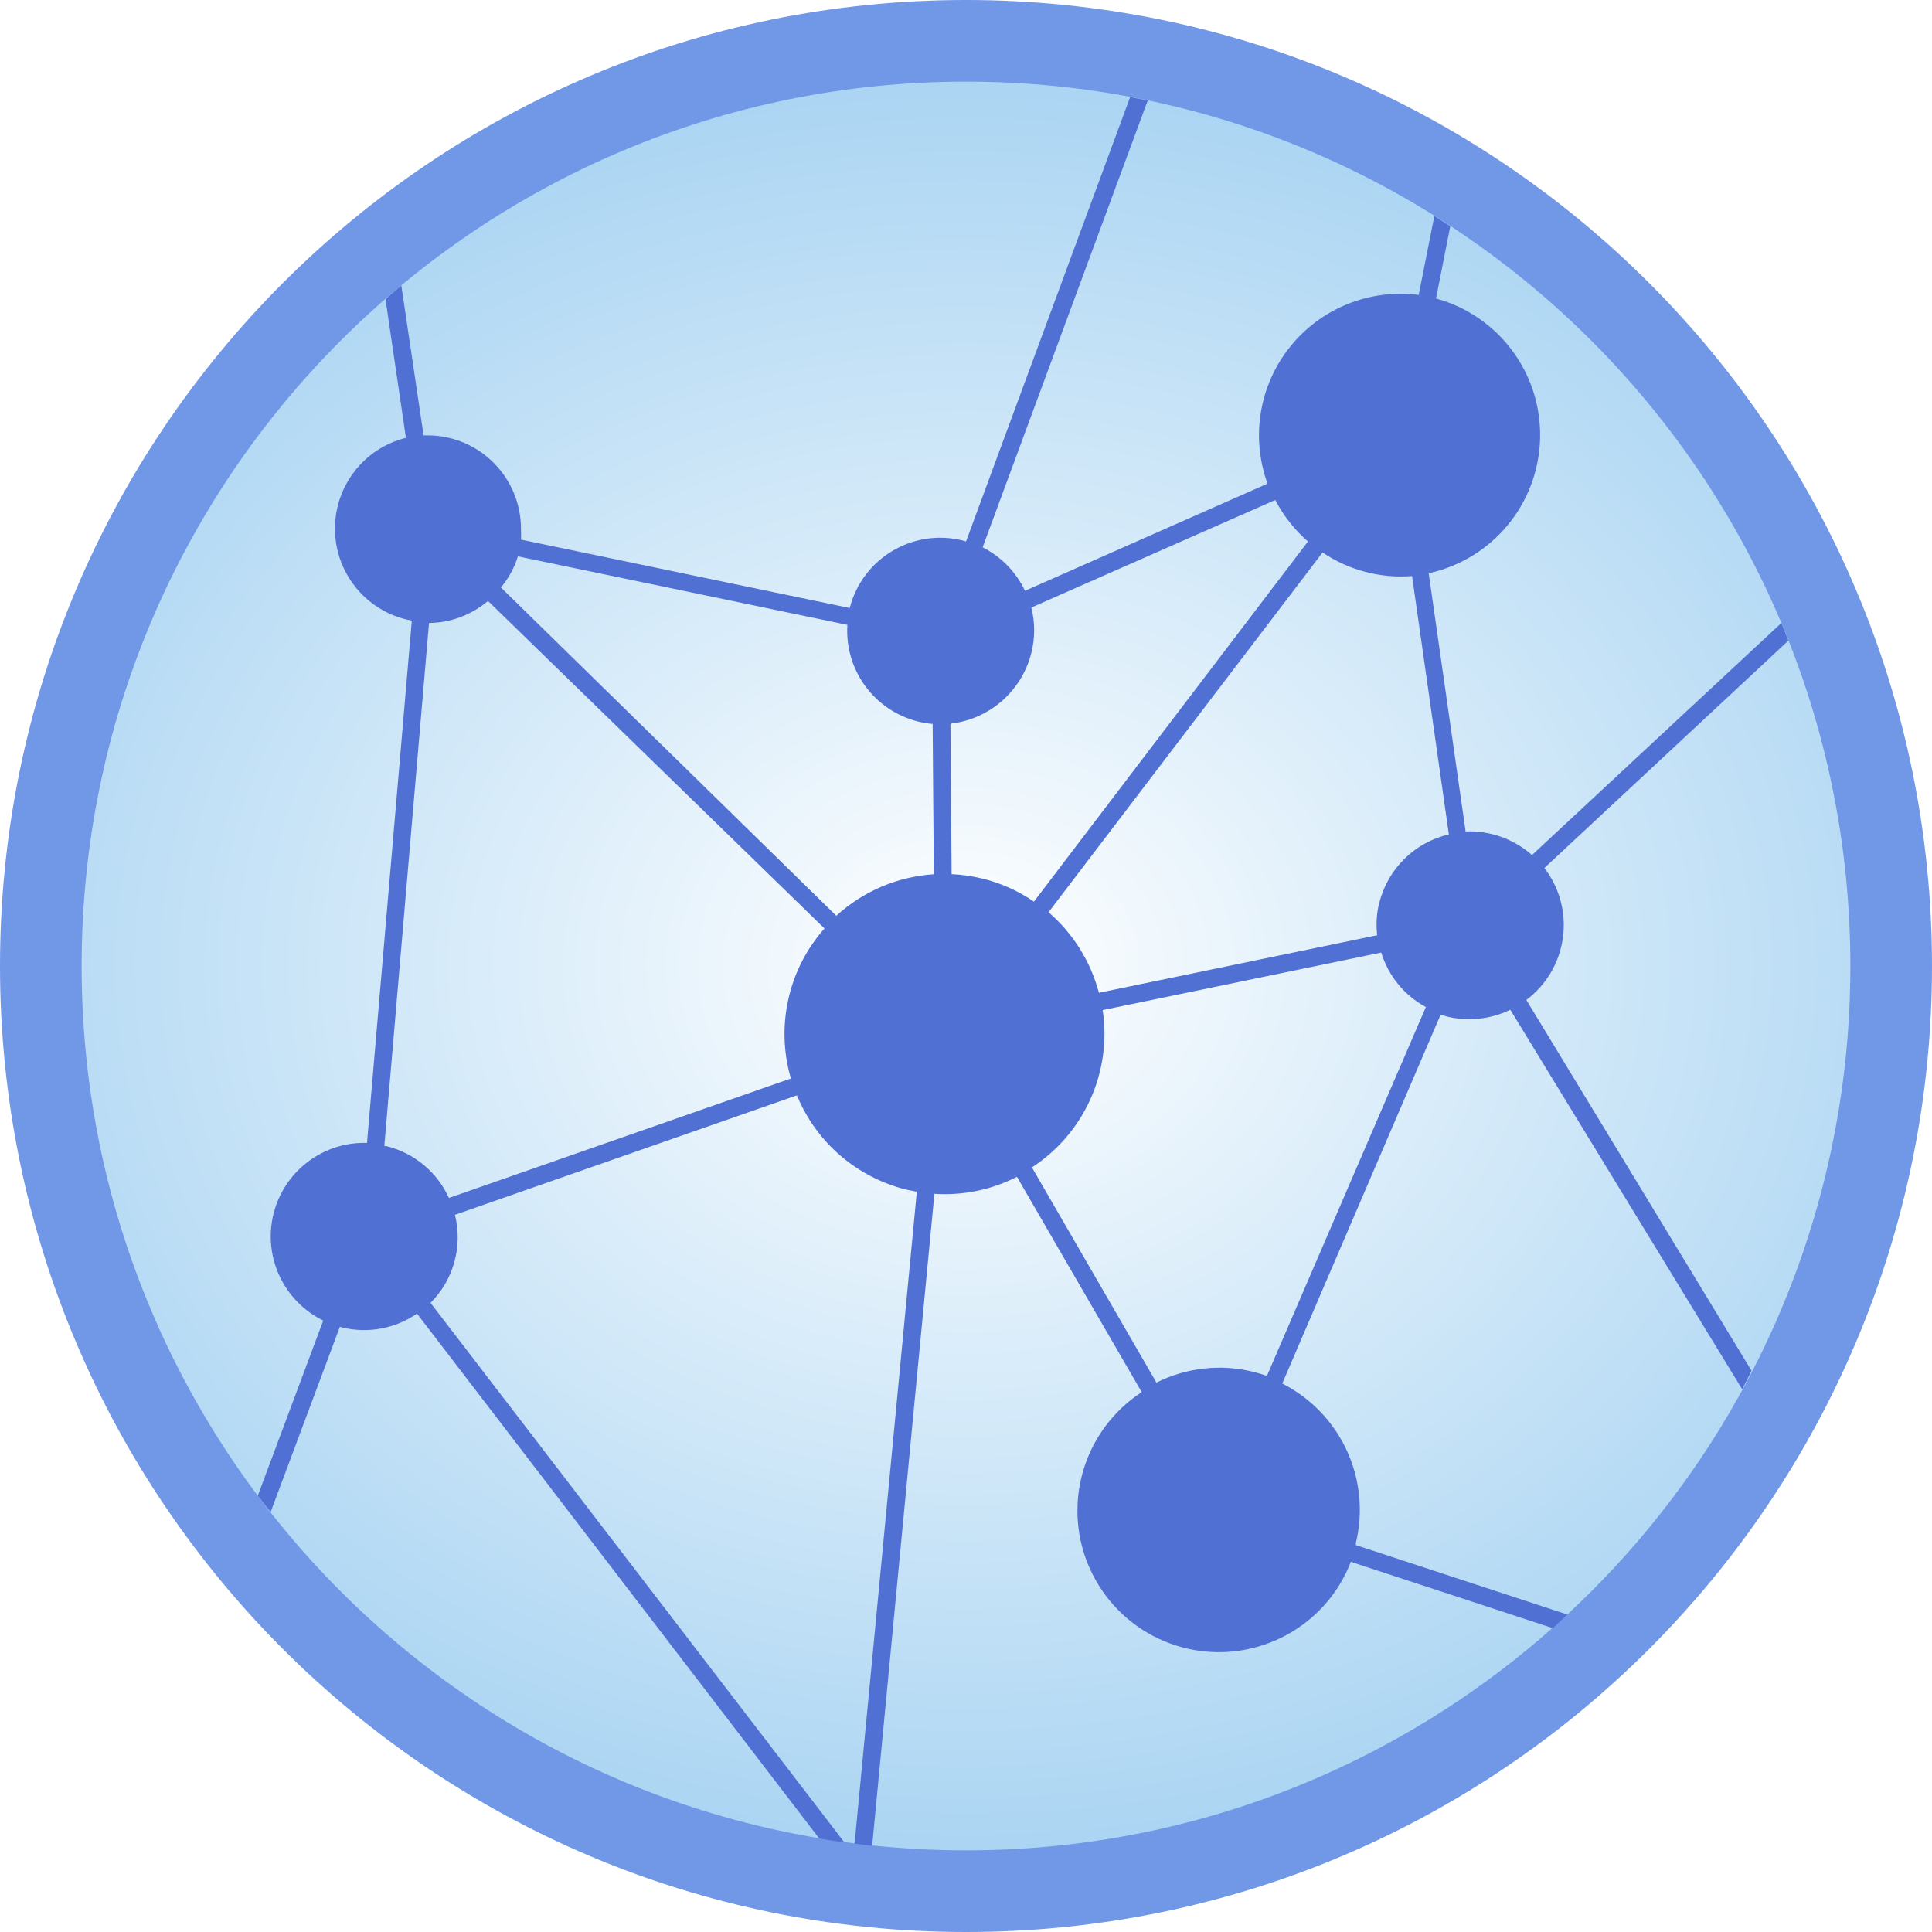
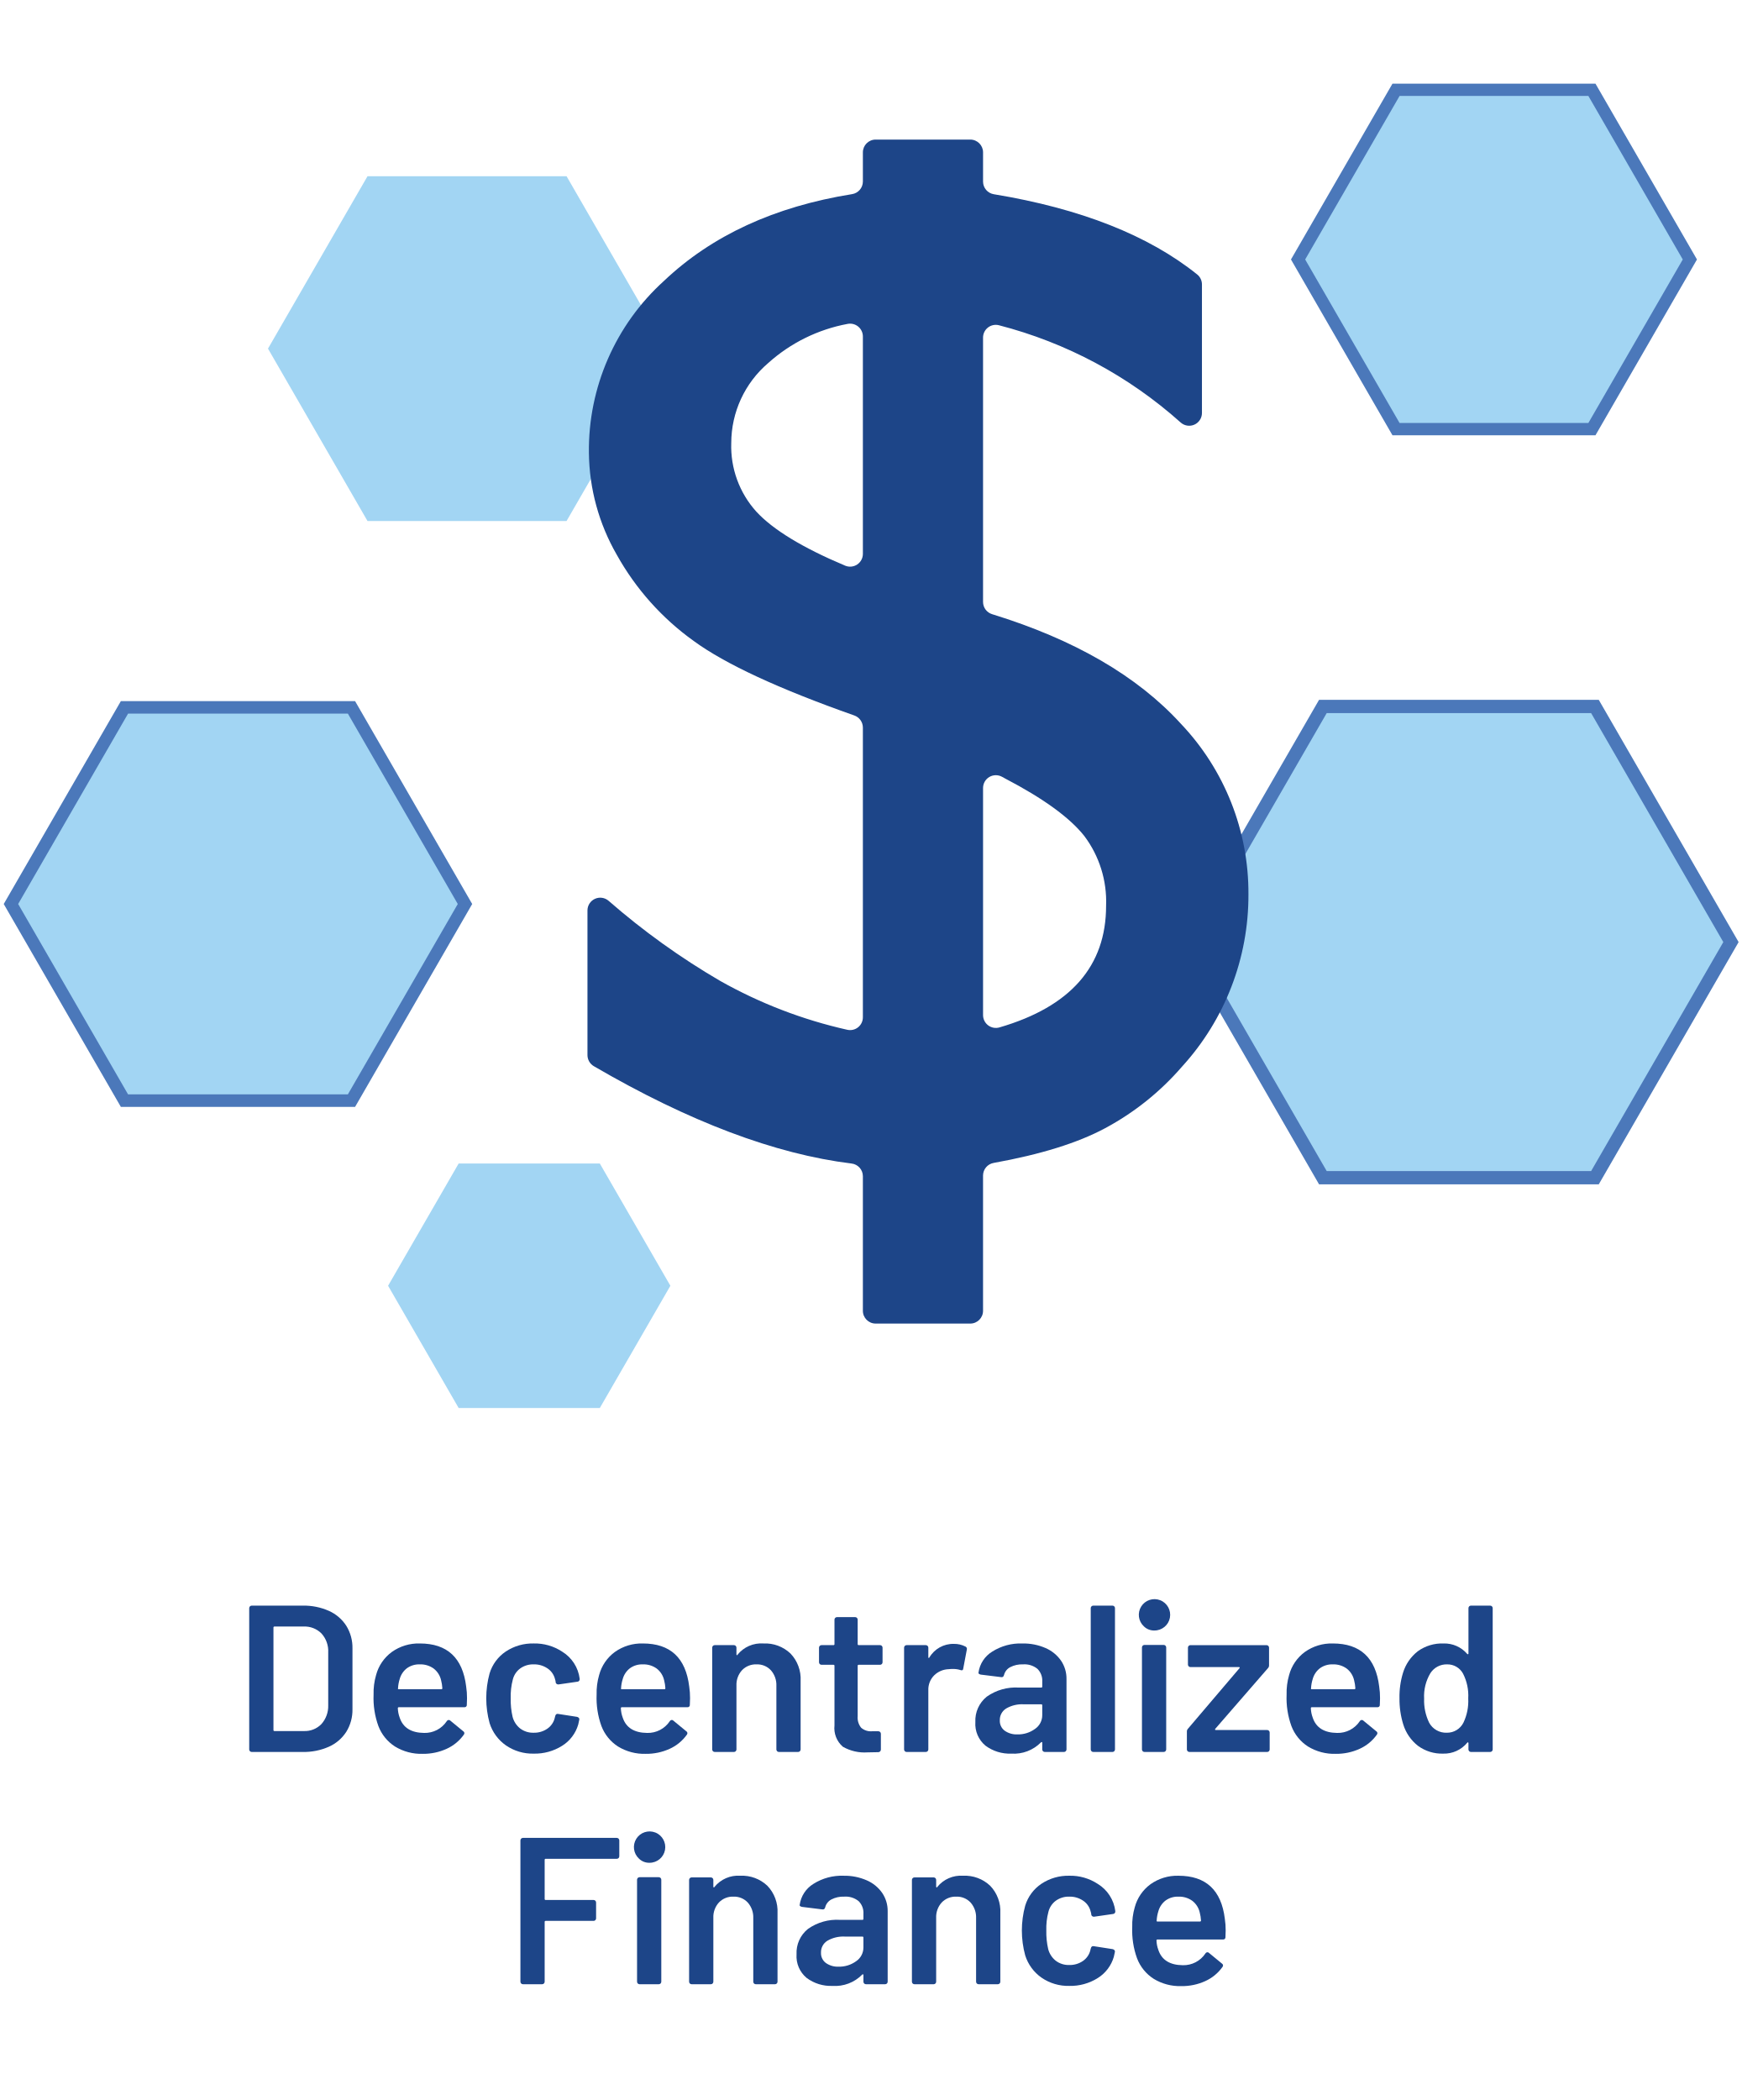
- <svg xmlns="http://www.w3.org/2000/svg" viewBox="0 0 142 142" fill="none">
-   <path d="M71 142c39.212 0 71-31.788 71-71S110.212 0 71 0 0 31.788 0 71s31.788 71 71 71Z" fill="#7198E7" />
-   <path d="M71 136c35.899 0 65-29.101 65-65 0-35.898-29.101-65-65-65C35.102 6 6 35.102 6 71c0 35.899 29.102 65 65 65Z" fill="url(#a)" />
-   <path d="M112.184 73.496a6.877 6.877 0 0 0 2.688-4.572 6.865 6.865 0 0 0-1.362-5.126l17.932-16.71c-.174-.433-.338-.866-.512-1.3L112.6 62.846a6.932 6.932 0 0 0-4.879-1.734l-2.713-18.98a10.4 10.4 0 0 0 .538-20.193l1.048-5.313-1.17-.754-1.152 5.807a10.4 10.4 0 0 0-11.111 13.867l-17.827 7.878a6.864 6.864 0 0 0-3.112-3.198L84.356 7.387c-.434-.096-.867-.165-1.292-.252L71 39.8l-.26-.078a6.864 6.864 0 0 0-8.285 4.966l-24.163-5.027a7.348 7.348 0 0 0 0-.762A6.872 6.872 0 0 0 31.472 32h-.338l-1.638-11.024c-.4.33-.78.676-1.162 1.014l1.5 10.192a6.873 6.873 0 0 0 .433 13.433L26.974 84a6.881 6.881 0 0 0-3.216 13.06l-4.81 12.871c.304.407.624.797.945 1.196L24.98 97.52l.156.043a6.836 6.836 0 0 0 5.512-1.014l29.57 38.584c.613.104 1.229.2 1.847.286l-30.42-39.658a6.82 6.82 0 0 0 1.794-6.474l25.133-8.78a11.735 11.735 0 0 0 8.06 6.934c.252.06.503.095.754.147l-4.576 47.918c.425.061.867.121 1.292.165l4.576-47.927a11.656 11.656 0 0 0 6.066-1.248l9.17 15.825a10.405 10.405 0 0 0-4.71 8.173 10.401 10.401 0 0 0 20.084 4.299l14.855 4.879 1.057-1.005-15.548-5.105a.95.95 0 0 1 0-.147 10.4 10.4 0 0 0-5.408-11.726l11.64-27.11.476.139a6.935 6.935 0 0 0 4.646-.503l17.038 27.89c.243-.451.46-.867.694-1.352l-16.554-27.257ZM58 73.201a11.64 11.64 0 0 0 .13 6.067l-25.133 8.78a6.856 6.856 0 0 0-4.61-3.814h-.14l3.285-38.445a6.813 6.813 0 0 0 4.334-1.621L60.6 68.244a11.58 11.58 0 0 0-2.6 4.957Zm3.467-5.893L36.819 43.18a6.794 6.794 0 0 0 1.248-2.288l24.215 5.035a6.872 6.872 0 0 0 5.2 7.107c.35.087.706.145 1.066.173l.086 11.05a11.753 11.753 0 0 0-7.167 3.051Zm10.712-2.739a11.687 11.687 0 0 0-2.236-.32l-.087-11.059a6.934 6.934 0 0 0 5.946-5.2 6.786 6.786 0 0 0 0-3.337l17.93-7.904a10.4 10.4 0 0 0 2.402 3.051L75.992 66.268a11.468 11.468 0 0 0-3.804-1.699h-.01Zm20.939 36.556a13.338 13.338 0 0 0-1.032-.303 10.334 10.334 0 0 0-7.09.797l-9.151-15.816a11.709 11.709 0 0 0 5.2-11.562l20.471-4.229a6.844 6.844 0 0 0 3.284 4.004l-11.682 27.109Zm8.25-34.762c-.19.777-.24 1.581-.147 2.375l-20.453 4.23a11.813 11.813 0 0 0-3.701-5.92l20.141-26.442a10.305 10.305 0 0 0 6.578 1.733l2.704 18.989a6.865 6.865 0 0 0-5.113 5.035h-.009Z" fill="#5070D4" />
+ <svg xmlns="http://www.w3.org/2000/svg" viewBox="0 0 225 271.229">
  <defs>
-     <radialGradient id="a" cx="0" cy="0" r="1" gradientUnits="userSpaceOnUse" gradientTransform="matrix(0 67.5 -82.5462 0 71 71)">
-       <stop stop-color="#fff" />
-       <stop offset="1" stop-color="#A7D3F2" />
-     </radialGradient>
+     <style>
+       .cls-1 {
+         fill: #1d4588;
+       }
+ 
+       .cls-2, .cls-3, .cls-4, .cls-5 {
+         fill: #a2d5f3;
+       }
+ 
+       .cls-2, .cls-3, .cls-4 {
+         stroke: #4b78ba;
+         stroke-miterlimit: 10;
+       }
+ 
+       .cls-2 {
+         stroke-width: 1.614px;
+       }
+ 
+       .cls-3 {
+         stroke-width: 1.588px;
+       }
+ 
+       .cls-4 {
+         stroke-width: 1.712px;
+       }
+     </style>
  </defs>
+   <g id="For_PPT" data-name="For PPT">
+     <g>
+       <path class="cls-1" d="M32.285,226.182a.309.309,0,0,1-.095-.229v-18.252a.323.323,0,0,1,.324-.324h6.588a7.957,7.957,0,0,1,3.375.675,5.164,5.164,0,0,1,2.255,1.931,5.356,5.356,0,0,1,.796,2.929v7.83a5.356,5.356,0,0,1-.796,2.93,5.161,5.161,0,0,1-2.255,1.931,7.957,7.957,0,0,1-3.375.675H32.515A.31.31,0,0,1,32.285,226.182Zm3.173-2.605H39.237a2.983,2.983,0,0,0,2.282-.904,3.48,3.48,0,0,0,.877-2.417v-6.831a3.394,3.394,0,0,0-.863-2.443,3.063,3.063,0,0,0-2.322-.905H35.458a.12.12,0,0,0-.136.135v13.23A.119.119,0,0,0,35.458,223.577Z" />
+       <path class="cls-1" d="M60.324,219.338l-.027.837a.286.286,0,0,1-.323.324H51.522a.119.119,0,0,0-.135.135,3.872,3.872,0,0,0,.242,1.215q.649,1.945,3.159,1.971a3.402,3.402,0,0,0,2.916-1.512.318.318,0,0,1,.271-.162.258.258,0,0,1,.188.081l1.674,1.377a.287.287,0,0,1,.081.432,5.512,5.512,0,0,1-2.228,1.836,7.232,7.232,0,0,1-3.091.648,6.483,6.483,0,0,1-3.578-.945,5.435,5.435,0,0,1-2.146-2.646,10.613,10.613,0,0,1-.621-4.05,8.214,8.214,0,0,1,.324-2.538,5.419,5.419,0,0,1,2.039-2.983,5.947,5.947,0,0,1,3.604-1.094q5.319,0,5.993,5.562A9.596,9.596,0,0,1,60.324,219.338Zm-7.763-3.875a2.641,2.641,0,0,0-.932,1.391,4.719,4.719,0,0,0-.216,1.188c-.036.09,0,.135.108.135h5.48a.12.12,0,0,0,.136-.135,5.237,5.237,0,0,0-.162-1.026,2.622,2.622,0,0,0-.959-1.512,2.895,2.895,0,0,0-1.795-.54A2.678,2.678,0,0,0,52.562,215.463Z" />
+       <path class="cls-1" d="M65.346,225.426a5.537,5.537,0,0,1-2.106-2.875,12.172,12.172,0,0,1,0-6.426A5.25,5.25,0,0,1,65.332,213.303a6.249,6.249,0,0,1,3.604-1.04,6.422,6.422,0,0,1,3.672,1.053,4.803,4.803,0,0,1,2.269,3.51v.054a.31.31,0,0,1-.297.324l-2.431.351H72.096a.325.325,0,0,1-.324-.27.718.718,0,0,0-.026-.216c-.037-.144-.072-.27-.108-.378a2.336,2.336,0,0,0-.972-1.242,3.047,3.047,0,0,0-1.729-.486,2.854,2.854,0,0,0-1.741.526,2.538,2.538,0,0,0-.959,1.445,8.416,8.416,0,0,0-.27,2.403A9.667,9.667,0,0,0,66.21,221.741a2.838,2.838,0,0,0,.972,1.499,2.745,2.745,0,0,0,1.755.554,2.979,2.979,0,0,0,1.769-.527,2.367,2.367,0,0,0,.959-1.417.304.304,0,0,0,.026-.135.111.111,0,0,0,.027-.081q.081-.324.378-.27l2.43.378a.438.438,0,0,1,.229.122.275.275,0,0,1,.067.256q-.081.433-.135.621a4.812,4.812,0,0,1-2.079,2.741,6.613,6.613,0,0,1-3.672,1.012A6.066,6.066,0,0,1,65.346,225.426Z" />
+       <path class="cls-1" d="M89.133,219.338l-.027.837a.286.286,0,0,1-.323.324H80.331a.119.119,0,0,0-.135.135,3.872,3.872,0,0,0,.242,1.215q.649,1.945,3.159,1.971a3.402,3.402,0,0,0,2.916-1.512.318.318,0,0,1,.271-.162.258.258,0,0,1,.188.081l1.674,1.377a.287.287,0,0,1,.081.432A5.512,5.512,0,0,1,86.5,225.872a7.232,7.232,0,0,1-3.091.648,6.483,6.483,0,0,1-3.578-.945,5.435,5.435,0,0,1-2.146-2.646,10.613,10.613,0,0,1-.621-4.05,8.214,8.214,0,0,1,.324-2.538,5.418,5.418,0,0,1,2.039-2.983,5.947,5.947,0,0,1,3.604-1.094q5.319,0,5.993,5.562A9.596,9.596,0,0,1,89.133,219.338Zm-7.763-3.875a2.641,2.641,0,0,0-.932,1.391,4.718,4.718,0,0,0-.216,1.188c-.036.09,0,.135.108.135h5.48a.12.12,0,0,0,.136-.135,5.237,5.237,0,0,0-.162-1.026,2.622,2.622,0,0,0-.959-1.512,2.895,2.895,0,0,0-1.795-.54A2.678,2.678,0,0,0,81.37,215.463Z" />
+       <path class="cls-1" d="M102.105,213.56a4.751,4.751,0,0,1,1.31,3.537v8.856a.322.322,0,0,1-.323.324h-2.484a.323.323,0,0,1-.324-.324v-8.208a2.87,2.87,0,0,0-.702-2.011,2.399,2.399,0,0,0-1.862-.77,2.466,2.466,0,0,0-1.877.756,2.786,2.786,0,0,0-.716,1.998v8.235a.322.322,0,0,1-.323.324H92.318a.323.323,0,0,1-.324-.324V212.804a.323.323,0,0,1,.324-.324h2.484a.321.321,0,0,1,.323.324v.864a.107.107,0,0,0,.055.108c.035.018.062,0,.081-.054a3.936,3.936,0,0,1,3.348-1.458A4.751,4.751,0,0,1,102.105,213.56Z" />
+       <path class="cls-1" d="M113.904,214.923a.312.312,0,0,1-.23.095h-2.754a.119.119,0,0,0-.135.135v6.507a2.079,2.079,0,0,0,.445,1.485,1.902,1.902,0,0,0,1.417.459h.811a.323.323,0,0,1,.324.324v2.025a.333.333,0,0,1-.324.351l-1.404.027a5.633,5.633,0,0,1-3.186-.729,3.188,3.188,0,0,1-1.08-2.754v-7.695a.119.119,0,0,0-.135-.135h-1.539a.323.323,0,0,1-.324-.324v-1.89a.323.323,0,0,1,.324-.324h1.539a.119.119,0,0,0,.135-.135v-3.159a.323.323,0,0,1,.324-.324h2.349a.323.323,0,0,1,.324.324v3.159a.119.119,0,0,0,.135.135h2.754a.323.323,0,0,1,.324.324v1.89A.314.314,0,0,1,113.904,214.923Z" />
+       <path class="cls-1" d="M124.718,212.669a.336.336,0,0,1,.162.405l-.459,2.43c-.019.216-.145.279-.379.189a2.992,2.992,0,0,0-.944-.135,4.055,4.055,0,0,0-.54.027,2.793,2.793,0,0,0-1.891.796,2.587,2.587,0,0,0-.756,1.931v7.641a.322.322,0,0,1-.323.324h-2.484a.323.323,0,0,1-.324-.324V212.804a.323.323,0,0,1,.324-.324h2.484a.321.321,0,0,1,.323.324v1.215c0,.072.014.112.041.121.026.009.058-.013.095-.067a3.564,3.564,0,0,1,3.158-1.755A3.132,3.132,0,0,1,124.718,212.669Z" />
+       <path class="cls-1" d="M135.058,212.858a4.706,4.706,0,0,1,1.998,1.633,4.12,4.12,0,0,1,.702,2.363v9.099a.323.323,0,0,1-.324.324H134.95a.323.323,0,0,1-.324-.324v-.864c0-.054-.018-.085-.054-.095a.114.114,0,0,0-.108.041,4.913,4.913,0,0,1-3.834,1.458,5.238,5.238,0,0,1-3.334-1.026,3.636,3.636,0,0,1-1.31-3.051,3.96,3.96,0,0,1,1.472-3.281,6.491,6.491,0,0,1,4.145-1.174h2.889a.119.119,0,0,0,.135-.135v-.648a2.127,2.127,0,0,0-.621-1.633,2.643,2.643,0,0,0-1.863-.581,3.317,3.317,0,0,0-1.66.364,1.583,1.583,0,0,0-.796,1.013q-.082.324-.379.27l-2.618-.324a.575.575,0,0,1-.23-.094.154.154,0,0,1-.068-.175,3.786,3.786,0,0,1,1.769-2.7,6.8,6.8,0,0,1,3.902-1.053A7.119,7.119,0,0,1,135.058,212.858Zm-1.377,10.449a2.135,2.135,0,0,0,.945-1.782v-1.269a.119.119,0,0,0-.135-.135h-2.269a4.074,4.074,0,0,0-2.254.54,1.733,1.733,0,0,0-.823,1.539,1.567,1.567,0,0,0,.634,1.336,2.661,2.661,0,0,0,1.634.473A3.694,3.694,0,0,0,133.681,223.307Z" />
+       <path class="cls-1" d="M140.984,226.182a.309.309,0,0,1-.095-.229v-18.252a.323.323,0,0,1,.324-.324h2.484a.321.321,0,0,1,.323.324v18.252a.322.322,0,0,1-.323.324h-2.484A.31.31,0,0,1,140.984,226.182Z" />
+       <path class="cls-1" d="M147.748,210.05a2.025,2.025,0,1,1,1.377.54A1.863,1.863,0,0,1,147.748,210.05Zm-.148,16.132a.309.309,0,0,1-.095-.229V212.777a.323.323,0,0,1,.324-.324h2.483a.323.323,0,0,1,.324.324v13.176a.323.323,0,0,1-.324.324h-2.483A.309.309,0,0,1,147.6,226.182Z" />
+       <path class="cls-1" d="M153.404,226.182a.309.309,0,0,1-.095-.229v-2.295a.512.512,0,0,1,.135-.378l6.643-7.803c.09-.108.062-.162-.081-.162h-6.237a.323.323,0,0,1-.324-.324v-2.187a.312.312,0,0,1,.095-.229.315.315,0,0,1,.229-.094h9.828a.323.323,0,0,1,.324.324v2.295a.517.517,0,0,1-.162.378l-6.777,7.803c-.072.108-.045.162.081.162h6.615a.323.323,0,0,1,.324.324v2.187a.323.323,0,0,1-.324.324H153.634A.309.309,0,0,1,153.404,226.182Z" />
+       <path class="cls-1" d="M178.257,219.338l-.027.837a.286.286,0,0,1-.323.324h-8.451a.119.119,0,0,0-.135.135,3.872,3.872,0,0,0,.242,1.215q.649,1.945,3.159,1.971a3.402,3.402,0,0,0,2.916-1.512.318.318,0,0,1,.271-.162.258.258,0,0,1,.188.081l1.674,1.377a.287.287,0,0,1,.081.432A5.512,5.512,0,0,1,175.624,225.872a7.232,7.232,0,0,1-3.091.648,6.483,6.483,0,0,1-3.578-.945,5.435,5.435,0,0,1-2.146-2.646,10.613,10.613,0,0,1-.621-4.05,8.214,8.214,0,0,1,.324-2.538,5.419,5.419,0,0,1,2.039-2.983,5.947,5.947,0,0,1,3.604-1.094q5.319,0,5.993,5.562A9.597,9.597,0,0,1,178.257,219.338Zm-7.763-3.875a2.641,2.641,0,0,0-.932,1.391,4.718,4.718,0,0,0-.216,1.188c-.036.09,0,.135.108.135h5.48a.12.12,0,0,0,.136-.135,5.237,5.237,0,0,0-.162-1.026,2.622,2.622,0,0,0-.959-1.512,2.895,2.895,0,0,0-1.795-.54A2.678,2.678,0,0,0,170.494,215.463Z" />
+       <path class="cls-1" d="M189.771,207.471a.315.315,0,0,1,.23-.094h2.484a.323.323,0,0,1,.324.324v18.252a.323.323,0,0,1-.324.324H190.001a.322.322,0,0,1-.323-.324v-.81a.11.11,0,0,0-.055-.108c-.036-.018-.072,0-.107.054a3.874,3.874,0,0,1-3.105,1.404,5.218,5.218,0,0,1-3.24-.999,5.587,5.587,0,0,1-1.917-2.781,11.017,11.017,0,0,1-.485-3.375,10.448,10.448,0,0,1,.459-3.294,5.58,5.58,0,0,1,1.917-2.781,5.355,5.355,0,0,1,3.32-.999,3.883,3.883,0,0,1,3.052,1.35.11.11,0,0,0,.107.041c.036-.009.055-.041.055-.094v-5.859A.315.315,0,0,1,189.771,207.471Zm-.121,11.894a6.243,6.243,0,0,0-.675-3.213,2.287,2.287,0,0,0-2.053-1.188,2.483,2.483,0,0,0-2.159,1.134,5.79,5.79,0,0,0-.811,3.294,6.56,6.56,0,0,0,.648,3.105,2.484,2.484,0,0,0,2.295,1.296,2.355,2.355,0,0,0,2.133-1.296A6.478,6.478,0,0,0,189.65,219.365Z" />
+       <path class="cls-1" d="M79.898,239.982a.313.313,0,0,1-.229.094H70.489a.12.12,0,0,0-.136.135v5.049a.12.12,0,0,0,.136.135h6.183a.323.323,0,0,1,.324.324v2.052a.323.323,0,0,1-.324.324H70.489a.12.12,0,0,0-.136.135v7.722a.322.322,0,0,1-.323.324H67.546a.323.323,0,0,1-.324-.324v-18.252a.323.323,0,0,1,.324-.324H79.669a.323.323,0,0,1,.324.324v2.052A.314.314,0,0,1,79.898,239.982Z" />
+       <path class="cls-1" d="M82.53,240.05a2.025,2.025,0,1,1,1.377.54A1.863,1.863,0,0,1,82.53,240.05ZM82.382,256.182a.309.309,0,0,1-.095-.229V242.777a.323.323,0,0,1,.324-.324h2.483a.323.323,0,0,1,.324.324v13.176a.323.323,0,0,1-.324.324h-2.483A.309.309,0,0,1,82.382,256.182Z" />
+       <path class="cls-1" d="M99.121,243.56a4.751,4.751,0,0,1,1.31,3.537v8.856a.322.322,0,0,1-.323.324H97.623a.323.323,0,0,1-.324-.324v-8.208a2.87,2.87,0,0,0-.702-2.011,2.399,2.399,0,0,0-1.862-.77,2.466,2.466,0,0,0-1.877.756,2.786,2.786,0,0,0-.716,1.998v8.235a.322.322,0,0,1-.323.324H89.334a.323.323,0,0,1-.324-.324V242.804a.323.323,0,0,1,.324-.324h2.484a.321.321,0,0,1,.323.324v.864a.107.107,0,0,0,.055.108c.035.018.062,0,.081-.054a3.936,3.936,0,0,1,3.348-1.458A4.751,4.751,0,0,1,99.121,243.56Z" />
+       <path class="cls-1" d="M111.959,242.858a4.706,4.706,0,0,1,1.998,1.633,4.12,4.12,0,0,1,.702,2.363v9.099a.323.323,0,0,1-.324.324h-2.483a.323.323,0,0,1-.324-.324v-.864c0-.054-.018-.085-.054-.095a.114.114,0,0,0-.108.041,4.913,4.913,0,0,1-3.834,1.458,5.238,5.238,0,0,1-3.334-1.026,3.636,3.636,0,0,1-1.31-3.051,3.96,3.96,0,0,1,1.472-3.281,6.491,6.491,0,0,1,4.145-1.174h2.889a.119.119,0,0,0,.135-.135v-.648a2.127,2.127,0,0,0-.621-1.633,2.643,2.643,0,0,0-1.863-.581,3.317,3.317,0,0,0-1.66.364,1.583,1.583,0,0,0-.796,1.013q-.082.324-.379.27l-2.618-.324a.575.575,0,0,1-.229-.094.154.154,0,0,1-.068-.175,3.786,3.786,0,0,1,1.769-2.7,6.8,6.8,0,0,1,3.902-1.053A7.119,7.119,0,0,1,111.959,242.858ZM110.582,253.307a2.135,2.135,0,0,0,.945-1.782v-1.269a.119.119,0,0,0-.135-.135H109.124a4.074,4.074,0,0,0-2.254.54,1.733,1.733,0,0,0-.823,1.539,1.567,1.567,0,0,0,.634,1.336,2.661,2.661,0,0,0,1.634.473A3.694,3.694,0,0,0,110.582,253.307Z" />
+       <path class="cls-1" d="M127.902,243.56a4.751,4.751,0,0,1,1.31,3.537v8.856a.322.322,0,0,1-.323.324H126.404a.323.323,0,0,1-.324-.324v-8.208a2.87,2.87,0,0,0-.702-2.011,2.399,2.399,0,0,0-1.862-.77,2.466,2.466,0,0,0-1.877.756,2.786,2.786,0,0,0-.716,1.998v8.235a.322.322,0,0,1-.323.324h-2.484a.323.323,0,0,1-.324-.324V242.804a.323.323,0,0,1,.324-.324h2.484a.321.321,0,0,1,.323.324v.864a.107.107,0,0,0,.055.108c.035.018.062,0,.081-.054a3.936,3.936,0,0,1,3.348-1.458A4.751,4.751,0,0,1,127.902,243.56Z" />
+       <path class="cls-1" d="M134.53,255.426a5.537,5.537,0,0,1-2.106-2.875,12.172,12.172,0,0,1,0-6.426,5.25,5.25,0,0,1,2.093-2.822,6.249,6.249,0,0,1,3.604-1.04,6.422,6.422,0,0,1,3.672,1.053,4.803,4.803,0,0,1,2.269,3.51v.054a.31.31,0,0,1-.297.324l-2.431.351h-.054a.325.325,0,0,1-.324-.27.718.718,0,0,0-.026-.216c-.037-.144-.072-.27-.108-.378a2.336,2.336,0,0,0-.972-1.242,3.047,3.047,0,0,0-1.729-.486,2.854,2.854,0,0,0-1.741.526,2.538,2.538,0,0,0-.959,1.445,8.416,8.416,0,0,0-.27,2.403,9.667,9.667,0,0,0,.243,2.403,2.838,2.838,0,0,0,.972,1.499,2.745,2.745,0,0,0,1.755.554,2.979,2.979,0,0,0,1.769-.527,2.367,2.367,0,0,0,.959-1.417.304.304,0,0,0,.026-.135.111.111,0,0,0,.027-.081q.081-.324.378-.27l2.43.378a.438.438,0,0,1,.229.122.275.275,0,0,1,.067.256q-.081.433-.135.621a4.812,4.812,0,0,1-2.079,2.741,6.613,6.613,0,0,1-3.672,1.012A6.066,6.066,0,0,1,134.53,255.426Z" />
+       <path class="cls-1" d="M158.318,249.338l-.027.837a.286.286,0,0,1-.323.324H149.517a.119.119,0,0,0-.135.135,3.872,3.872,0,0,0,.242,1.215q.649,1.945,3.159,1.971a3.402,3.402,0,0,0,2.916-1.512.318.318,0,0,1,.271-.162.258.258,0,0,1,.188.081l1.674,1.377a.287.287,0,0,1,.081.432,5.512,5.512,0,0,1-2.228,1.836,7.232,7.232,0,0,1-3.091.648,6.483,6.483,0,0,1-3.578-.945,5.435,5.435,0,0,1-2.146-2.646,10.613,10.613,0,0,1-.621-4.05,8.214,8.214,0,0,1,.324-2.538,5.419,5.419,0,0,1,2.039-2.983,5.947,5.947,0,0,1,3.604-1.094q5.319,0,5.993,5.562A9.596,9.596,0,0,1,158.318,249.338Zm-7.763-3.875a2.641,2.641,0,0,0-.932,1.391,4.719,4.719,0,0,0-.216,1.188c-.036.09,0,.135.108.135h5.48a.12.12,0,0,0,.136-.135,5.237,5.237,0,0,0-.162-1.026,2.622,2.622,0,0,0-.959-1.512,2.895,2.895,0,0,0-1.795-.54A2.678,2.678,0,0,0,150.556,245.463Z" />
+     </g>
+     <g>
+       <polygon class="cls-2" points="45.4 91.363 16.076 91.363 1.414 116.758 16.076 142.153 45.4 142.153 60.061 116.758 45.4 91.363" />
+       <polygon class="cls-3" points="205.626 11.599 180.322 11.599 167.671 33.513 180.322 55.426 205.626 55.426 218.278 33.513 205.626 11.599" />
+       <polygon class="cls-4" points="206.016 91.245 170.875 91.245 153.305 121.677 170.875 152.109 206.016 152.109 223.586 121.677 206.016 91.245" />
+       <polygon class="cls-5" points="73.181 22.76 47.471 22.76 34.616 45.026 47.471 67.292 73.181 67.292 86.036 45.026 73.181 22.76" />
+       <polygon class="cls-5" points="77.477 150.274 59.244 150.274 50.128 166.064 59.244 181.854 77.477 181.854 86.593 166.064 77.477 150.274" />
+       <path class="cls-1" d="M126.98,19.678v3.784a1.654,1.654,0,0,0,1.393,1.624q16.823,2.779,26.272,10.367a1.654,1.654,0,0,1,.609,1.293V53.343a1.649,1.649,0,0,1-2.766,1.21,56.299,56.299,0,0,0-23.459-12.546,1.644,1.644,0,0,0-2.05,1.601V77.753a1.653,1.653,0,0,0,1.174,1.573q15.95,4.916,24.374,14.146a31.716,31.716,0,0,1,8.732,22.037,32.834,32.834,0,0,1-8.593,22.268,34.9,34.9,0,0,1-9.933,7.946q-5.29,2.838-14.383,4.476a1.657,1.657,0,0,0-1.372,1.624v17.475a1.65,1.65,0,0,1-1.65,1.65H113.107a1.65,1.65,0,0,1-1.65-1.65V151.913a1.652,1.652,0,0,0-1.466-1.636q-14.832-1.823-33.283-12.57a1.668,1.668,0,0,1-.826-1.435V117.587a1.649,1.649,0,0,1,2.727-1.244,93.602,93.602,0,0,0,14.413,10.347,60.36,60.36,0,0,0,16.432,6.315,1.649,1.649,0,0,0,2.002-1.616V93.963a1.66,1.66,0,0,0-1.111-1.557q-14.641-5.162-20.741-9.621a34.088,34.088,0,0,1-9.933-11.127,26.945,26.945,0,0,1-3.604-13.167,29.483,29.483,0,0,1,9.702-22.215q9.272-8.787,24.284-11.201A1.654,1.654,0,0,0,111.457,23.45V19.678a1.65,1.65,0,0,1,1.65-1.65h12.223A1.65,1.65,0,0,1,126.98,19.678ZM111.457,71.539V43.458a1.655,1.655,0,0,0-1.98-1.623A21.098,21.098,0,0,0,99.214,46.902a13.596,13.596,0,0,0-4.759,10.303,12.587,12.587,0,0,0,3.234,8.87q3.234,3.511,11.458,6.976l.028.011A1.651,1.651,0,0,0,111.457,71.539Zm18.388,29.017-.424-.231a1.65,1.65,0,0,0-2.441,1.449V131.11a1.655,1.655,0,0,0,2.109,1.59q13.784-4.01,13.784-15.713a14.097,14.097,0,0,0-2.818-9.017Q137.237,104.414,129.845,100.556Z" />
+     </g>
+   </g>
</svg>
